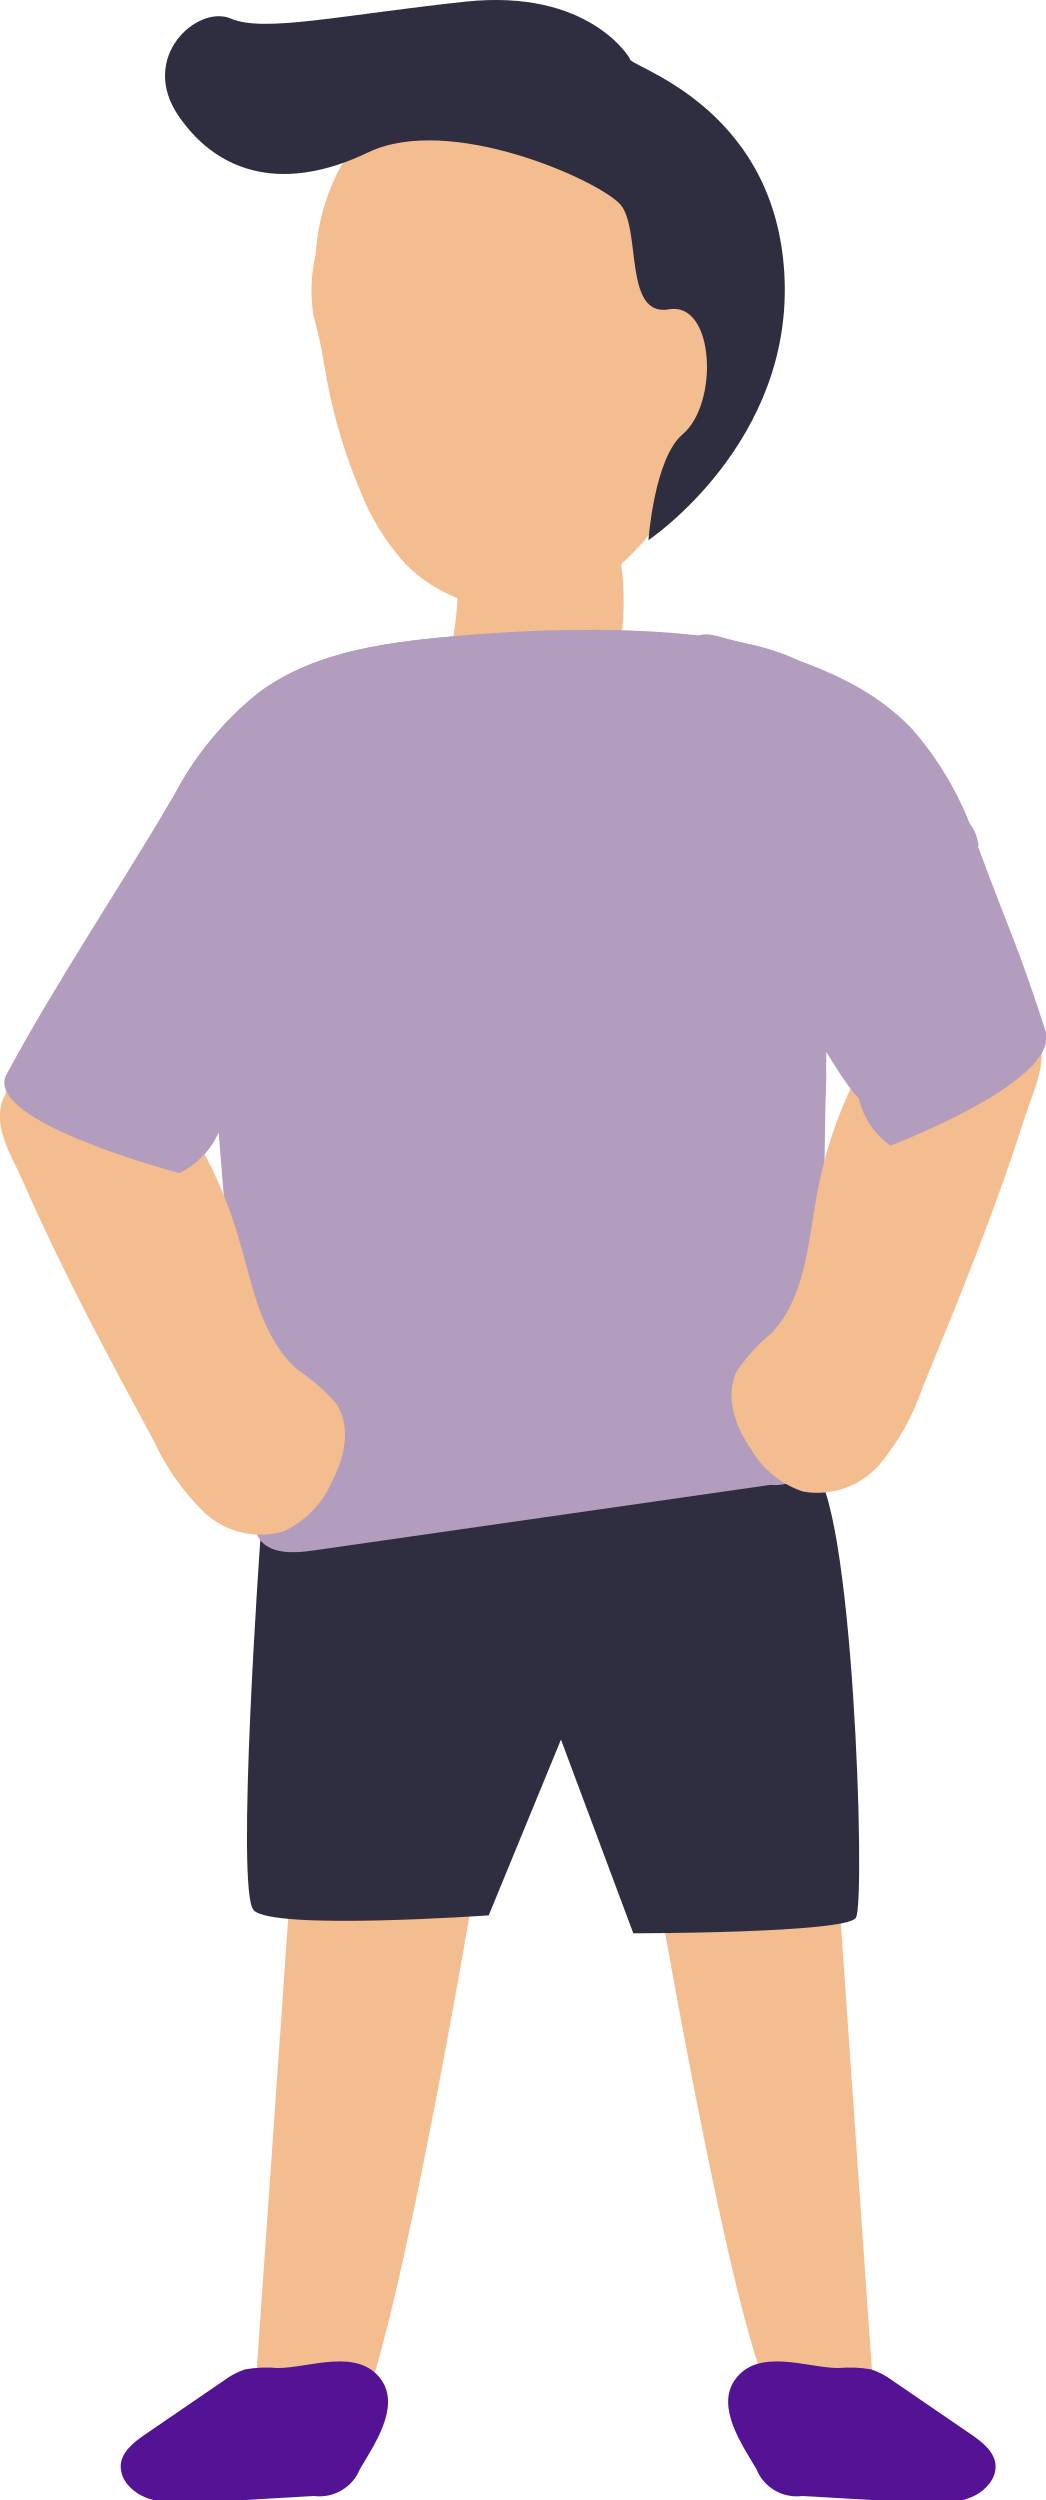
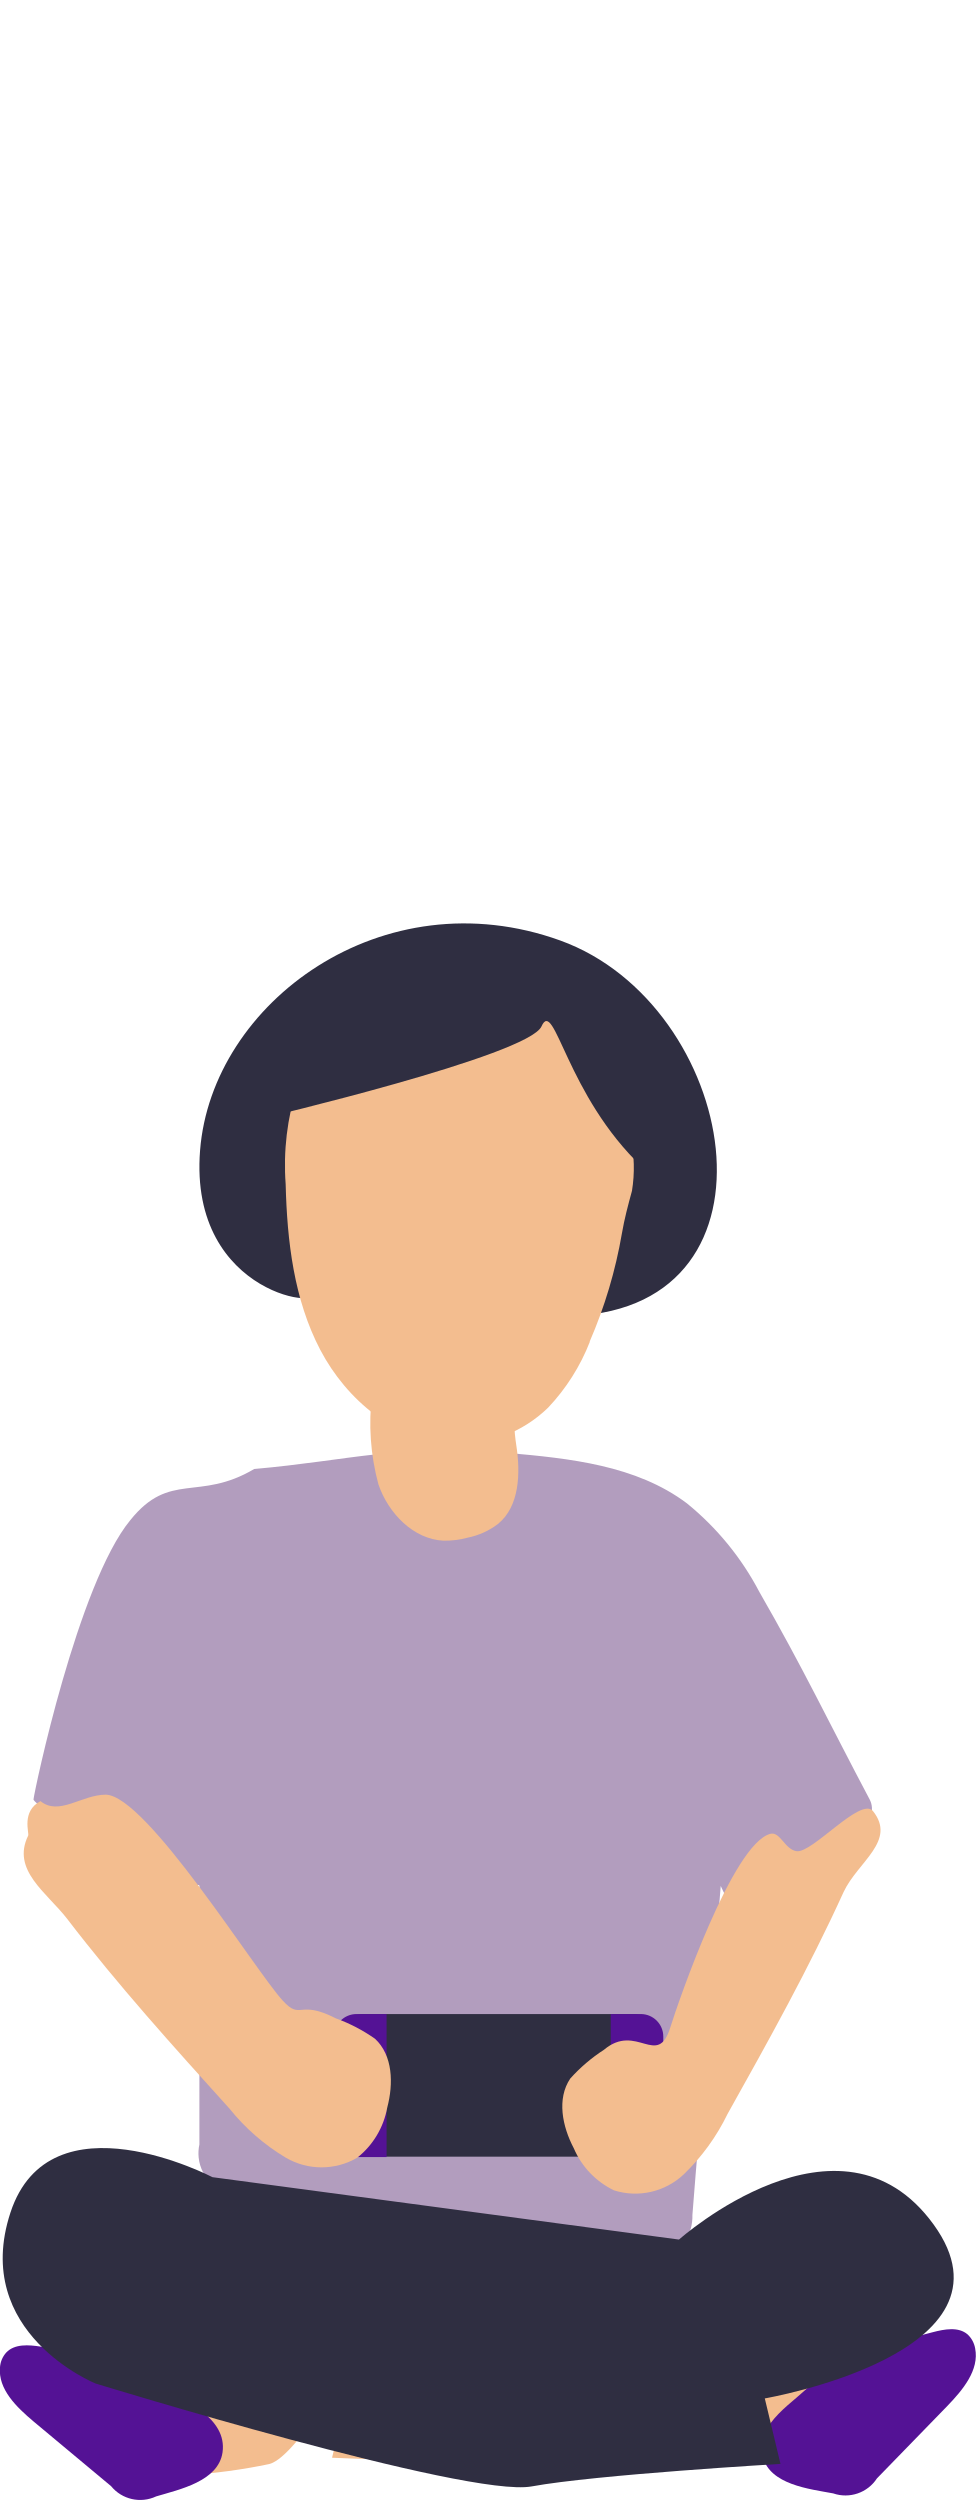
- <svg xmlns="http://www.w3.org/2000/svg" id="Laag_1" data-name="Laag 1" viewBox="0 0 141 337">
+ <svg xmlns="http://www.w3.org/2000/svg" id="Laag_1" data-name="Laag 1" viewBox="0 0 130 333">
  <defs>
-     <style>.cls-1{fill:#f3bd8f;}.cls-2{fill:#2f2e41;}.cls-3{fill:#b29dbe;}.cls-4{fill:#541295;}</style>
+     <style>.cls-1{fill:#2f2e41;}.cls-2{fill:#f3bd8f;}.cls-3{fill:#b29dbe;}.cls-4{fill:#541295;}</style>
  </defs>
-   <path id="Path_1688" data-name="Path 1688" class="cls-1" d="M39,256.43l-4.88,70s8,3.47,12.89,1.39,16.71-72.08,16.71-72.08Z" />
-   <path id="Path_1689" data-name="Path 1689" class="cls-1" d="M112.88,252.6l4.87,70s-8,3.47-12.88,1.39-16.72-72.09-16.72-72.09Z" />
-   <path id="Path_1690" data-name="Path 1690" class="cls-2" d="M35.09,207.61s-3.35,47.09-.91,49.87,31.7.71,31.7.71l9.74-23.69,9.75,26.11s28.6,0,30-2.08-.42-58.11-6-60.57S35.09,207.61,35.09,207.61Z" />
-   <path id="Path_1692" data-name="Path 1692" class="cls-3" d="M62.8,85.62c-9.8.86-20.14,1.91-28,7.8a43.86,43.86,0,0,0-11.29,13.71C16.73,118.69,12.59,127.4,6.3,139.21c-3.36,6.31,17.88,18.92,17.88,18.92a10.88,10.88,0,0,0,5.29-5.55c1.33,17.35,3.07,33.48,4.4,50.84a7.44,7.44,0,0,0,1.2,4.2c1.58,1.9,4.56,1.75,7,1.41l61.77-8.87a6.28,6.28,0,0,0,6.75-7.63l.74-47.67a39.47,39.47,0,0,1,1.41-11.75,34.63,34.63,0,0,1,5.94-9.94c4.25-5.49,6.42-1,11.29-6a5.46,5.46,0,0,0,1.9-3.28,5.28,5.28,0,0,0-1.58-3.33C124.17,103,79.41,84.19,62.8,85.62Z" />
-   <path id="Path_1693" data-name="Path 1693" class="cls-1" d="M61.32,84.36c-.69,4.35-.54,9.53,2.86,12.26a11.58,11.58,0,0,0,4.69,2.1,13.59,13.59,0,0,0,3.81.48C77.39,99,81.24,95,82.79,90.5a36,36,0,0,0,1-14,18.39,18.39,0,0,0-1.47-7.28,11,11,0,0,0-10.64-5.53C59.24,64.76,62.71,75.45,61.32,84.36Z" />
-   <path id="Path_1691" data-name="Path 1691" class="cls-1" d="M20.75,194.28a32.65,32.65,0,0,0,6.67,9.49,11.1,11.1,0,0,0,10.79,2.66A12.83,12.83,0,0,0,44.6,200c1.85-3.34,2.81-7.6.74-10.78a26.39,26.39,0,0,0-5.18-4.55c-5-4.32-6.12-11.48-8-17.84a60.18,60.18,0,0,0-4.86-11.77c-3.05-5.57-7.43-11-13.54-12.61a12.32,12.32,0,0,0-12,3.5c-3.84,4.52-.59,8.94,1.5,13.66C8.47,171.49,14.6,182.89,20.75,194.28Z" />
-   <path id="Path_1694" data-name="Path 1694" class="cls-1" d="M48.42,65.79A31.57,31.57,0,0,0,54.73,76.1,20.18,20.18,0,0,0,69.49,82c8.8-.27,16.62-6.5,20.85-14.21S95.79,51,96.17,42.25a39.45,39.45,0,0,0-1.54-15.12A25.48,25.48,0,0,0,76.09,11.51,32.1,32.1,0,0,0,52,16.6,20.66,20.66,0,0,0,46,22.32a28.23,28.23,0,0,0-3.43,11.83,22,22,0,0,0-.35,8.2c.57,2.23,1.09,4.29,1.45,6.6a73.12,73.12,0,0,0,4.73,16.84Z" />
-   <path id="Path_1697" data-name="Path 1697" class="cls-4" d="M37.46,319.21a17.31,17.31,0,0,0-4.43.18,10.12,10.12,0,0,0-2.9,1.54l-10.56,7.23c-1.57,1.07-3.3,2.44-3.3,4.33a3.83,3.83,0,0,0,.84,2.31c2.1,2.7,6.1,2.76,9.53,2.57l15.66-.91a5.88,5.88,0,0,0,6.22-3.63c1.9-3.24,5.45-8.31,2.9-12C48.31,316.37,41.65,319.21,37.46,319.21Z" />
-   <path id="Path_1698" data-name="Path 1698" class="cls-4" d="M113,319.21a17.45,17.45,0,0,1,4.45.18,10.63,10.63,0,0,1,2.9,1.54l10.56,7.23c1.57,1.07,3.28,2.44,3.3,4.33a3.78,3.78,0,0,1-.86,2.31c-2.07,2.7-6.08,2.76-9.53,2.57l-15.66-.91a5.85,5.85,0,0,1-6.2-3.63c-1.9-3.24-5.47-8.31-2.92-12C102.18,316.37,108.84,319.21,113,319.21Z" />
-   <path id="Path_1702" data-name="Path 1702" class="cls-2" d="M84.91,7.9S79.51-1.59,62.65.23,35.55,4.42,31.11,2.5s-12.53,5.18-7,13.19,14.48,10.16,25.5,4.86,31.12,3.77,34,7S84,42.78,90.17,41.7,96.94,54.4,92,58.56c-3.8,3.22-4.59,14.25-4.59,14.25s19.72-13.18,18.31-36.08S84.19,8.84,84.91,7.9Z" />
-   <path id="Path_1793" data-name="Path 1793" class="cls-1" d="M124.32,187.16a32.61,32.61,0,0,1-5.64,10.12,11.08,11.08,0,0,1-10.44,3.78,12.8,12.8,0,0,1-7-5.7c-2.19-3.13-3.59-7.26-1.86-10.64a25.82,25.82,0,0,1,4.67-5.07c4.51-4.82,4.87-12.05,6.06-18.57a59,59,0,0,1,3.6-12.21c2.44-5.86,6.22-11.68,12.13-14a12.3,12.3,0,0,1,12.29,2.22c4.29,4.09,1.53,8.82-.06,13.74C134.14,163.21,129.23,175.19,124.32,187.16Z" />
-   <path id="Path_1794" data-name="Path 1794" class="cls-3" d="M62.8,85.62c-9.8.86-20.14,1.91-28,7.8a43.86,43.86,0,0,0-11.29,13.71C16.73,118.69,7.17,133.05.87,144.85c-3.35,6.31,23.31,13.28,23.31,13.28a10.88,10.88,0,0,0,5.29-5.55c1.33,17.35,81.61,41.92,81.91-7.73a39.22,39.22,0,0,1,1.41-11.75,34.19,34.19,0,0,1,5.93-9.93c4.25-5.49,6.42-1,11.29-6a5.52,5.52,0,0,0,1.9-3.28c-.11-1.27-19.63-21.17-20.53-22.06C105.22,84.25,79.41,84.19,62.8,85.62Z" />
-   <path id="Path_1795" data-name="Path 1795" class="cls-3" d="M96.7,85.74c9.5,2.55,19.51,5.38,26.28,12.56a44.12,44.12,0,0,1,8.73,15.47c4.62,12.56,5.06,12.41,9.21,25.14,2.21,6.8-20.91,15.52-20.91,15.52a10.81,10.81,0,0,1-4.24-6.39C108.64,141.12,80.59,81.44,96.7,85.74Z" />
+   <g id="Kind_5" data-name="Kind 5">
+     <path id="Path_1784" data-name="Path 1784" class="cls-1" d="M74.64,125.28c23.6,8.54,31,48.69,1.77,50-9.36-4.73-24.85-32.75-27.36-30s-3.23,9.09-5.85,12.08-6,10.84-1.84,14.49c3.2,2.84-16.26,1.09-14.71-18.62S51,116.74,74.64,125.28Z" />
+     <path id="Path_1774" data-name="Path 1774" class="cls-2" d="M49.2,306.66l59.47,8.43s1.48,7.37-1.12,11.12-63.32,1.16-63.32,1.16Z" />
+     <path id="Path_1775" data-name="Path 1775" class="cls-2" d="M26.94,315.75l-2,13.93a75.75,75.75,0,0,0,10.93-1.47c4-1.06,12-15.93,12-15.93Z" />
+     <path id="Path_1778" data-name="Path 1778" class="cls-3" d="M67.49,193.52c8.39.74,17.24,1.64,24,6.72a37.82,37.82,0,0,1,9.66,11.81c5.76,10,9.3,17.47,14.69,27.64,2.87,5.44-15.31,16.3-15.31,16.3A9.25,9.25,0,0,1,96,251.21c-1.14,15-2.63,28.86-3.77,43.81a6.4,6.4,0,0,1-1,3.61c-1.35,1.65-3.9,1.52-58.89-6.42a5.38,5.38,0,0,1-5.88-4.84,5.57,5.57,0,0,1,.1-1.73V251.21c0-.84-4,2.7-4,2.7S4.61,240.53,4.46,239.7c.1-1.1,5.92-28.76,12.9-37.22,5.27-6.57,9.1-2.43,16.5-6.81C46.5,194.56,53.27,192.29,67.49,193.52Z" />
+     <path id="Path_1779" data-name="Path 1779" class="cls-2" d="M68.76,192.44c.59,3.75.46,8.21-2.44,10.56a9.84,9.84,0,0,1-4,1.81,11.57,11.57,0,0,1-3.26.41c-4-.2-7.33-3.65-8.65-7.49a31.16,31.16,0,0,1-.84-12.08,16.12,16.12,0,0,1,1.26-6.28,9.42,9.42,0,0,1,9.11-4.76C70.54,175.54,67.57,184.76,68.76,192.44Z" />
+     <path id="Path_1780" data-name="Path 1780" class="cls-2" d="M78.57,178.72A27.16,27.16,0,0,1,73,187.51a17.17,17.17,0,0,1-12.72,4.84c-7.52-.36-14.11-5.85-17.62-12.55s-4.42-14.49-4.61-22.07a34.31,34.31,0,0,1,1.54-13,21.86,21.86,0,0,1,16.1-13.18,27.31,27.31,0,0,1,20.57,4.75,17.71,17.71,0,0,1,5,5A24.4,24.4,0,0,1,84,151.55a19.1,19.1,0,0,1,.18,7.07c-.52,1.91-1,3.68-1.34,5.66a63.09,63.09,0,0,1-4.3,14.43Z" />
+     <path id="Path_1782" data-name="Path 1782" class="cls-4" d="M108.42,317.2a14.79,14.79,0,0,1,2.59-2.77,9,9,0,0,1,2.63-1l10.6-2.78c1.57-.41,3.43-.76,4.65.3a3.34,3.34,0,0,1,1,1.85c.57,2.89-1.64,5.53-3.69,7.66l-9.39,9.66a5,5,0,0,1-5.83,2c-3.16-.59-8.43-1.15-9.38-4.9C100.49,322.65,106.06,319.93,108.42,317.2Z" />
+     <path id="Path_1783" data-name="Path 1783" class="cls-4" d="M21.85,317.45A15.26,15.26,0,0,0,19,315a9.15,9.15,0,0,0-2.71-.73L5.42,312.57c-1.6-.25-3.48-.39-4.59.79A3.28,3.28,0,0,0,0,315.31c-.28,2.93,2.2,5.32,4.47,7.23l10.33,8.62a5,5,0,0,0,6,1.36c3.08-.92,8.27-2,8.84-5.85C30.3,322,24.48,319.92,21.85,317.45Z" />
+     <path id="Path_1798" data-name="Path 1798" class="cls-1" d="M34.78,149s35.61-8.39,37.35-12.29,3.27,9.15,13.45,18.79-4.88-23.83-4.88-23.83L58.22,127.1l-18.1,9.6Z" />
+     <g id="Group_332" data-name="Group 332">
+       <path id="Rectangle_582" data-name="Rectangle 582" class="cls-1" d="M48.49,268.27H84.34a4,4,0,0,1,4,4v11a4,4,0,0,1-4,4H48.49a4,4,0,0,1-4-4v-11A4,4,0,0,1,48.49,268.27Z" />
+       <path id="Rectangle_583" data-name="Rectangle 583" class="cls-4" d="M47.49,268.27h4v19.05h-4a3,3,0,0,1-3-3v-13A3,3,0,0,1,47.49,268.27Z" />
+       <path id="Rectangle_584" data-name="Rectangle 584" class="cls-4" d="M81.35,268.27h4a3,3,0,0,1,3,3v13a3,3,0,0,1-3,3h-4V268.27Z" />
+     </g>
+     <path id="Path_1785" data-name="Path 1785" class="cls-2" d="M30.57,280.87a28.13,28.13,0,0,0,7.51,6.54,9.44,9.44,0,0,0,9.5,0,11,11,0,0,0,4-6.68c.84-3.18.76-6.94-1.62-9.16a22.15,22.15,0,0,0-5.24-2.73c-5-2.57-4.59.34-7.06-2.36-3.68-4-18.15-27.33-23.57-27.43-3.19,0-6.23,2.87-8.7.86-2.59,1.37-1.46,4.28-1.64,4.6-2.25,4.59,2.46,7.56,5.18,11.06C15.67,264.38,23.12,272.63,30.57,280.87Z" />
+     <path id="Path_1777" data-name="Path 1777" class="cls-2" d="M96.91,281.58a28.38,28.38,0,0,1-5.85,8.06,9.41,9.41,0,0,1-9.26,2.12,11,11,0,0,1-5.37-5.61c-1.53-2.9-2.29-6.59-.47-9.29a22.27,22.27,0,0,1,4.5-3.84c4.34-3.64,7.13,2.5,8.82-2.95,1.09-3.49,8.33-24.55,13.35-25.81,1.3-.31,1.9,2.09,3.48,2.32,2.09.29,8.48-7.23,10.15-5.37,3.22,4-2,6.77-3.89,10.8C107.76,262.14,102.34,271.87,96.91,281.58Z" />
+     <path id="Path_1808" data-name="Path 1808" class="cls-1" d="M28.3,290S6.65,278.68,1.39,294.72s11.33,22.76,11.33,22.76,49.6,15.27,58.1,13.71,33.14-3,33.14-3l-2.09-8.72s34.91-6,22.49-23.16-33.92,2-33.92,2Z" />
+   </g>
</svg>
